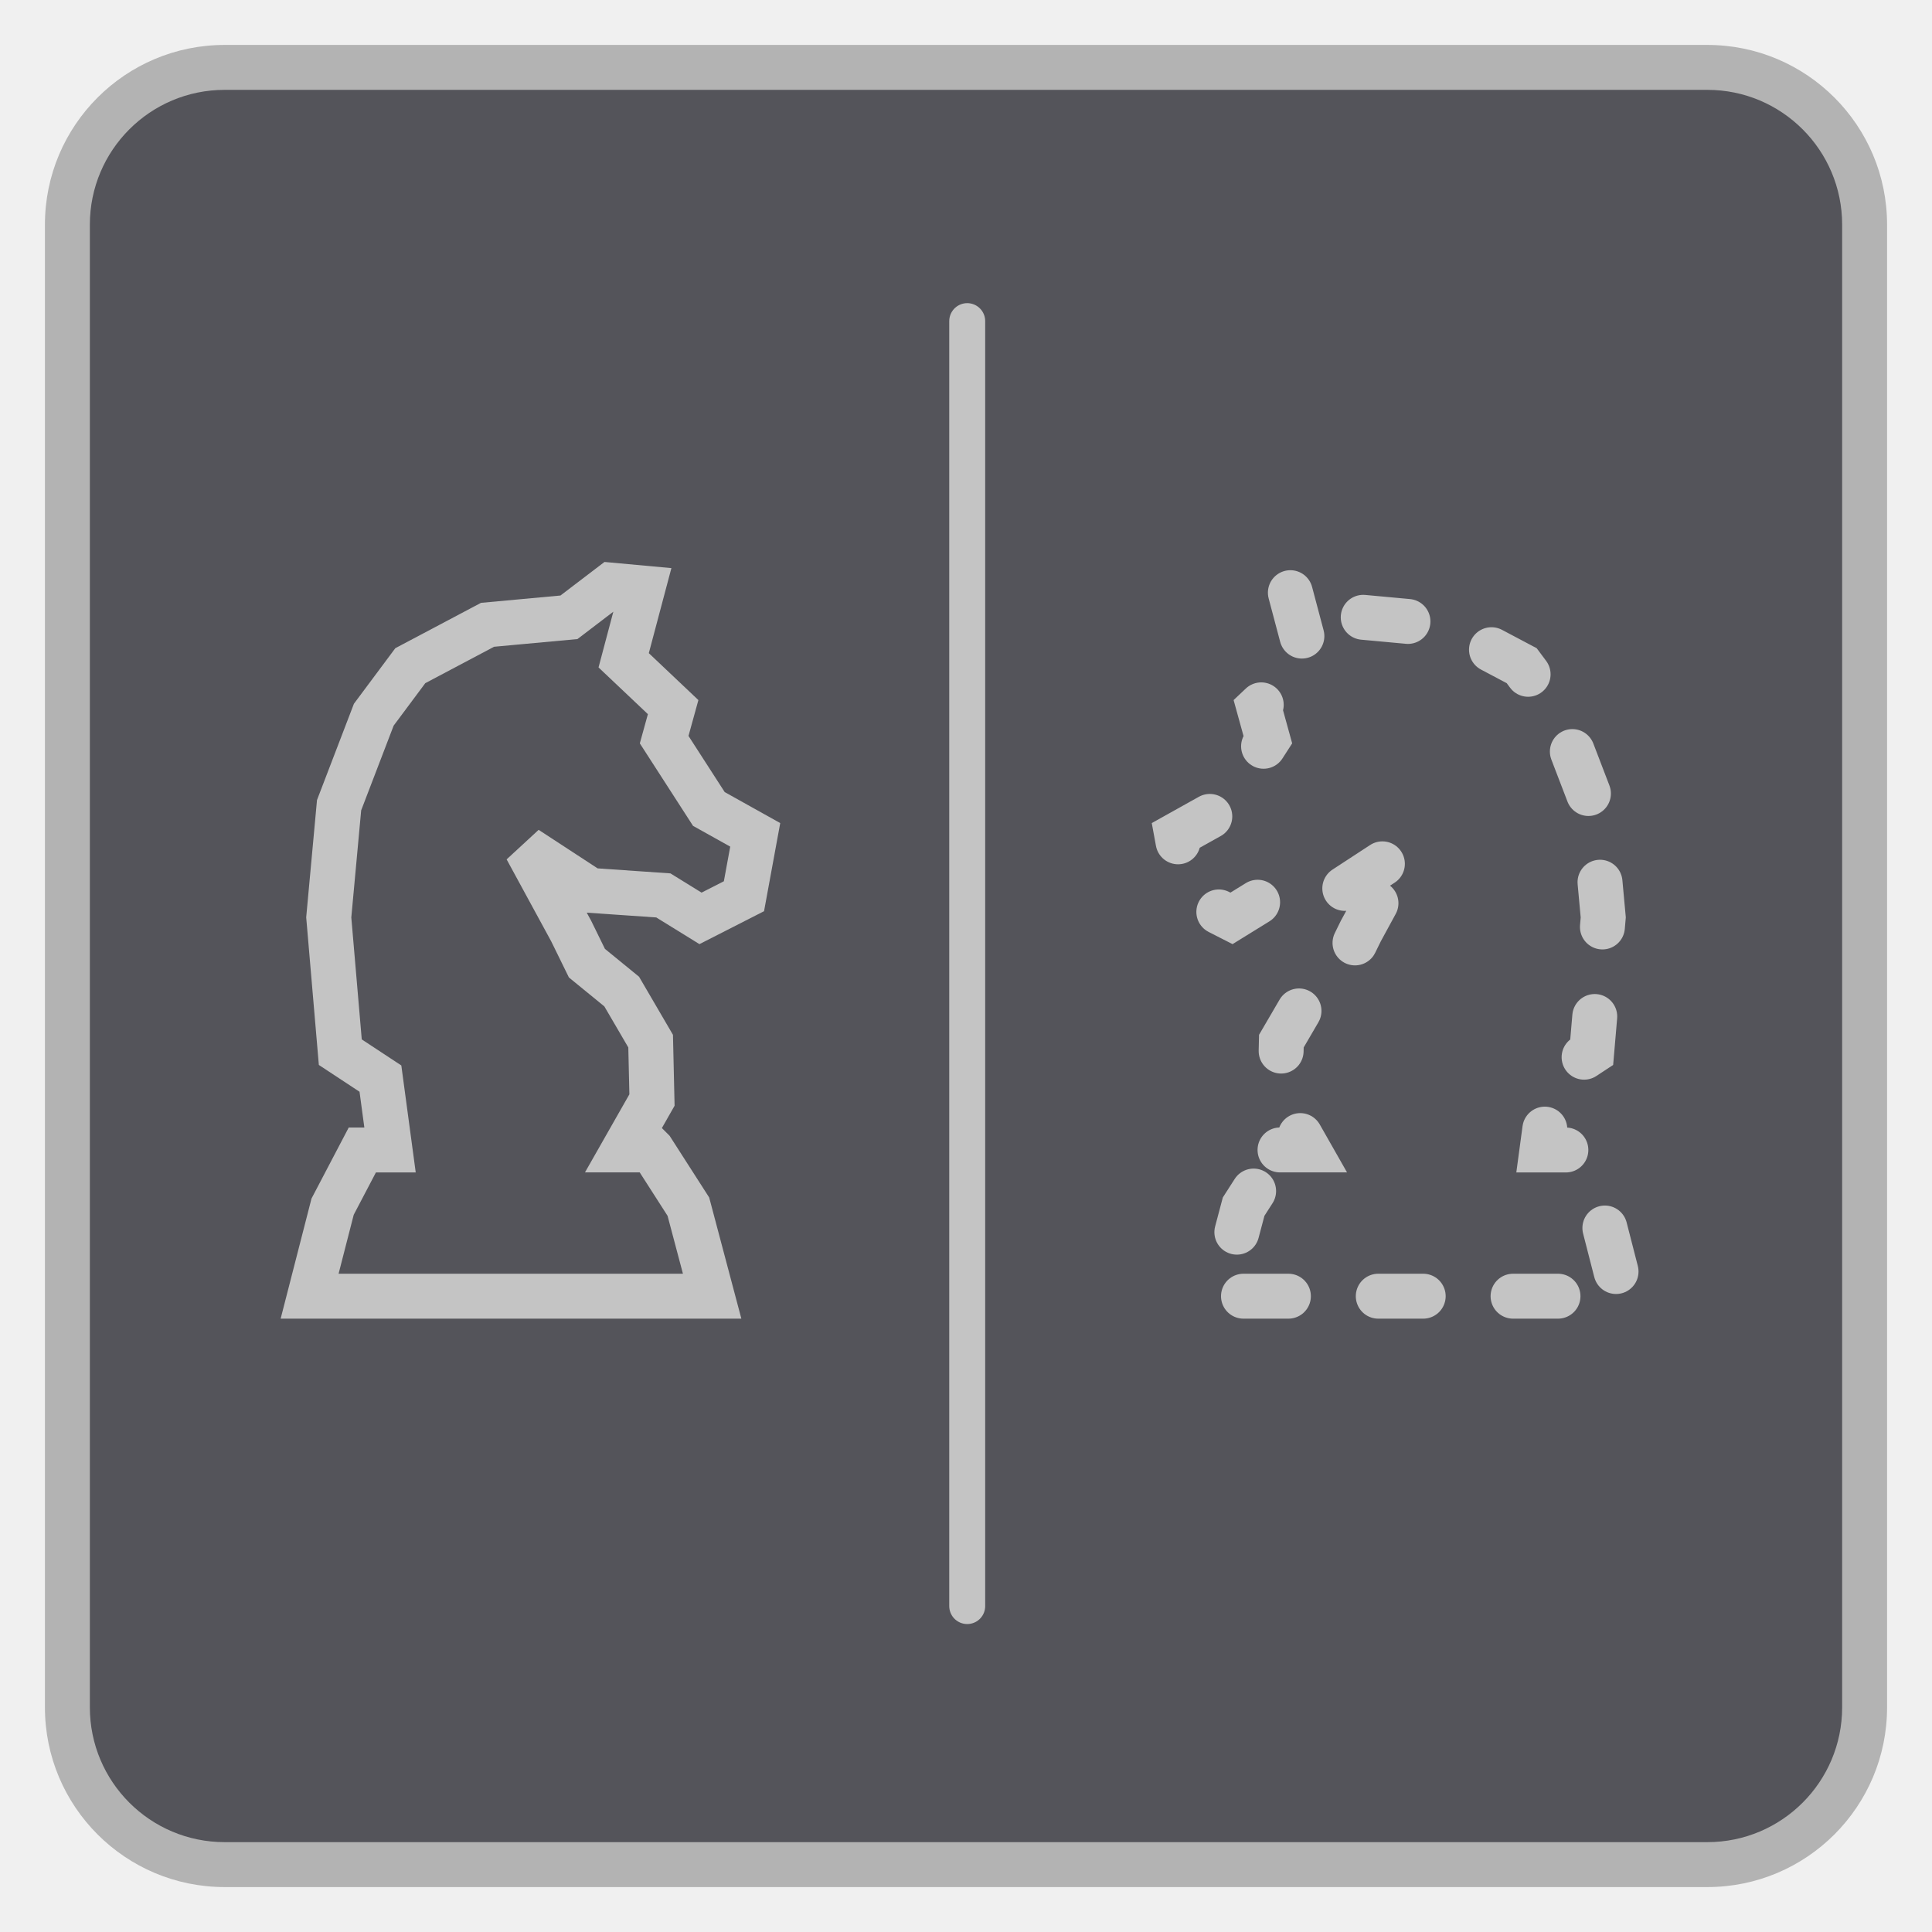
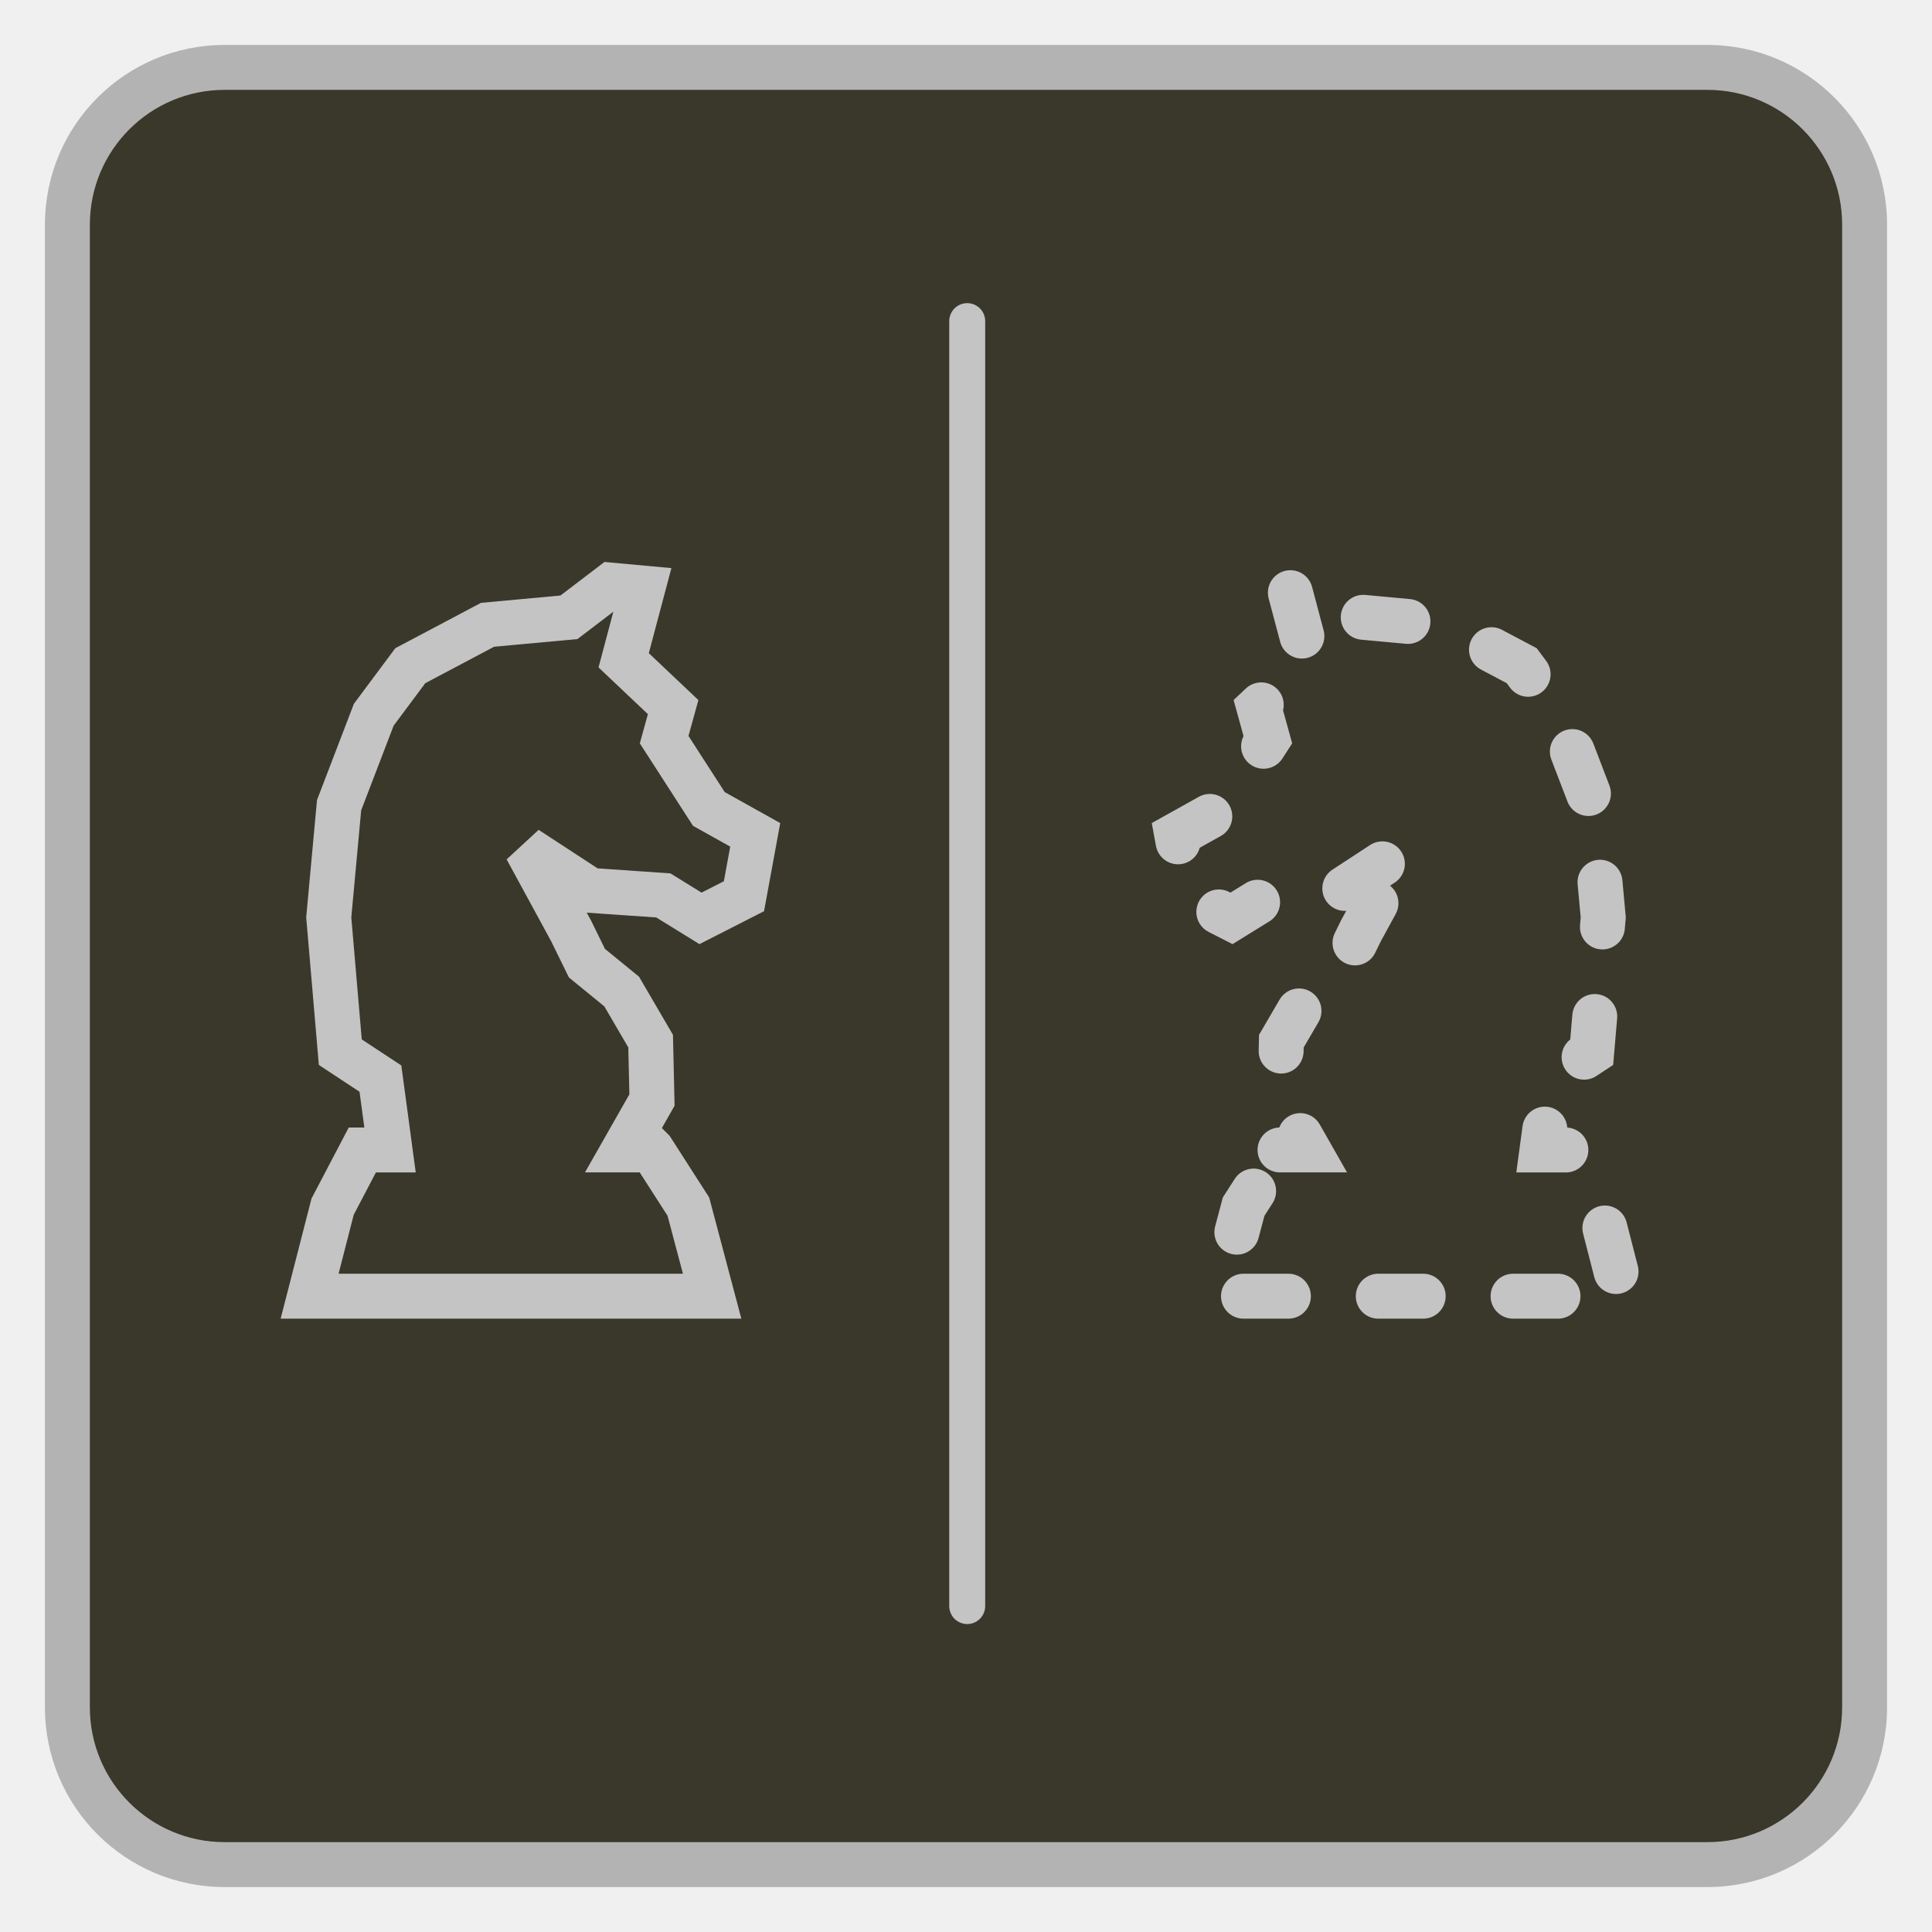
<svg xmlns="http://www.w3.org/2000/svg" width="43" height="43">
-   <rect fill="#54545a" rx="3.5" height="40" width="40" y="1.5" x="1.5" />
+   <rect fill="#3A382A" rx="3.5" height="40" width="40" y="1.5" x="1.5" />
  <path stroke-width="1.0" fill="#b3b3b3" d="m38,2a3,3 0 0 1 3,3l0,33a3,3 0 0 1 -3,3l-33,0a3,3 0 0 1 -3,-3l0,-33a3,3 0 0 1 3,-3l33,0m0,-1l-33,0a4,4 0 0 0 -4,4l0,33a4,4 0 0 0 4,4l33,0a4,4 0 0 0 4,-4l0,-33a4,4 0 0 0 -4,-4z" />
  <path stroke-linecap="round" stroke-width="0.8" stroke="#c4c4c4" fill="#c4c4c4" d="m21.527,7.147l0,28.599" />
  <path stroke-width="1.0" stroke="#c4c4c4" fill-opacity="0" fill="#ffffff" fill-rule="nonzero" d="m14.511,25.594l-0.632,0l0.632,-1.111l-0.03,-1.311l-0.644,-1.103l-0.774,-0.632l-0.35,-0.714l-0.998,-1.835l1.422,0.929l1.627,0.112l0.827,0.511l0.967,-0.493l0.251,-1.366l-1.032,-0.576l-0.995,-1.543l0.2,-0.724l-1.101,-1.042l0.427,-1.608l-0.706,-0.065l-0.939,0.716l-1.812,0.167l-1.719,0.91l-0.813,1.091l-0.772,2.014l-0.23,2.497l0.257,3l0.893,0.588l0.214,1.589l-0.617,0l-0.661,1.261l-0.512,1.993l8.959,0l-0.529,-1.993l-0.809,-1.261l0,0z" />
  <path stroke-dasharray="1,2" stroke-linecap="round" stroke-width="1.0" stroke="#c4c4c4" fill-opacity="0" fill="#ffffff" fill-rule="nonzero" d="m28.489,25.594l0.632,0l-0.632,-1.111l0.03,-1.311l0.644,-1.103l0.774,-0.632l0.35,-0.714l0.998,-1.835l-1.422,0.929l-1.627,0.112l-0.827,0.511l-0.967,-0.493l-0.251,-1.366l1.032,-0.576l0.995,-1.543l-0.2,-0.724l1.101,-1.042l-0.427,-1.608l0.706,-0.065l0.939,0.716l1.812,0.167l1.719,0.91l0.813,1.091l0.772,2.014l0.23,2.497l-0.257,3l-0.892,0.588l-0.214,1.589l0.617,0l0.66,1.261l0.512,1.993l-8.959,0l0.529,-1.993l0.809,-1.261l0,0z" />
</svg>
